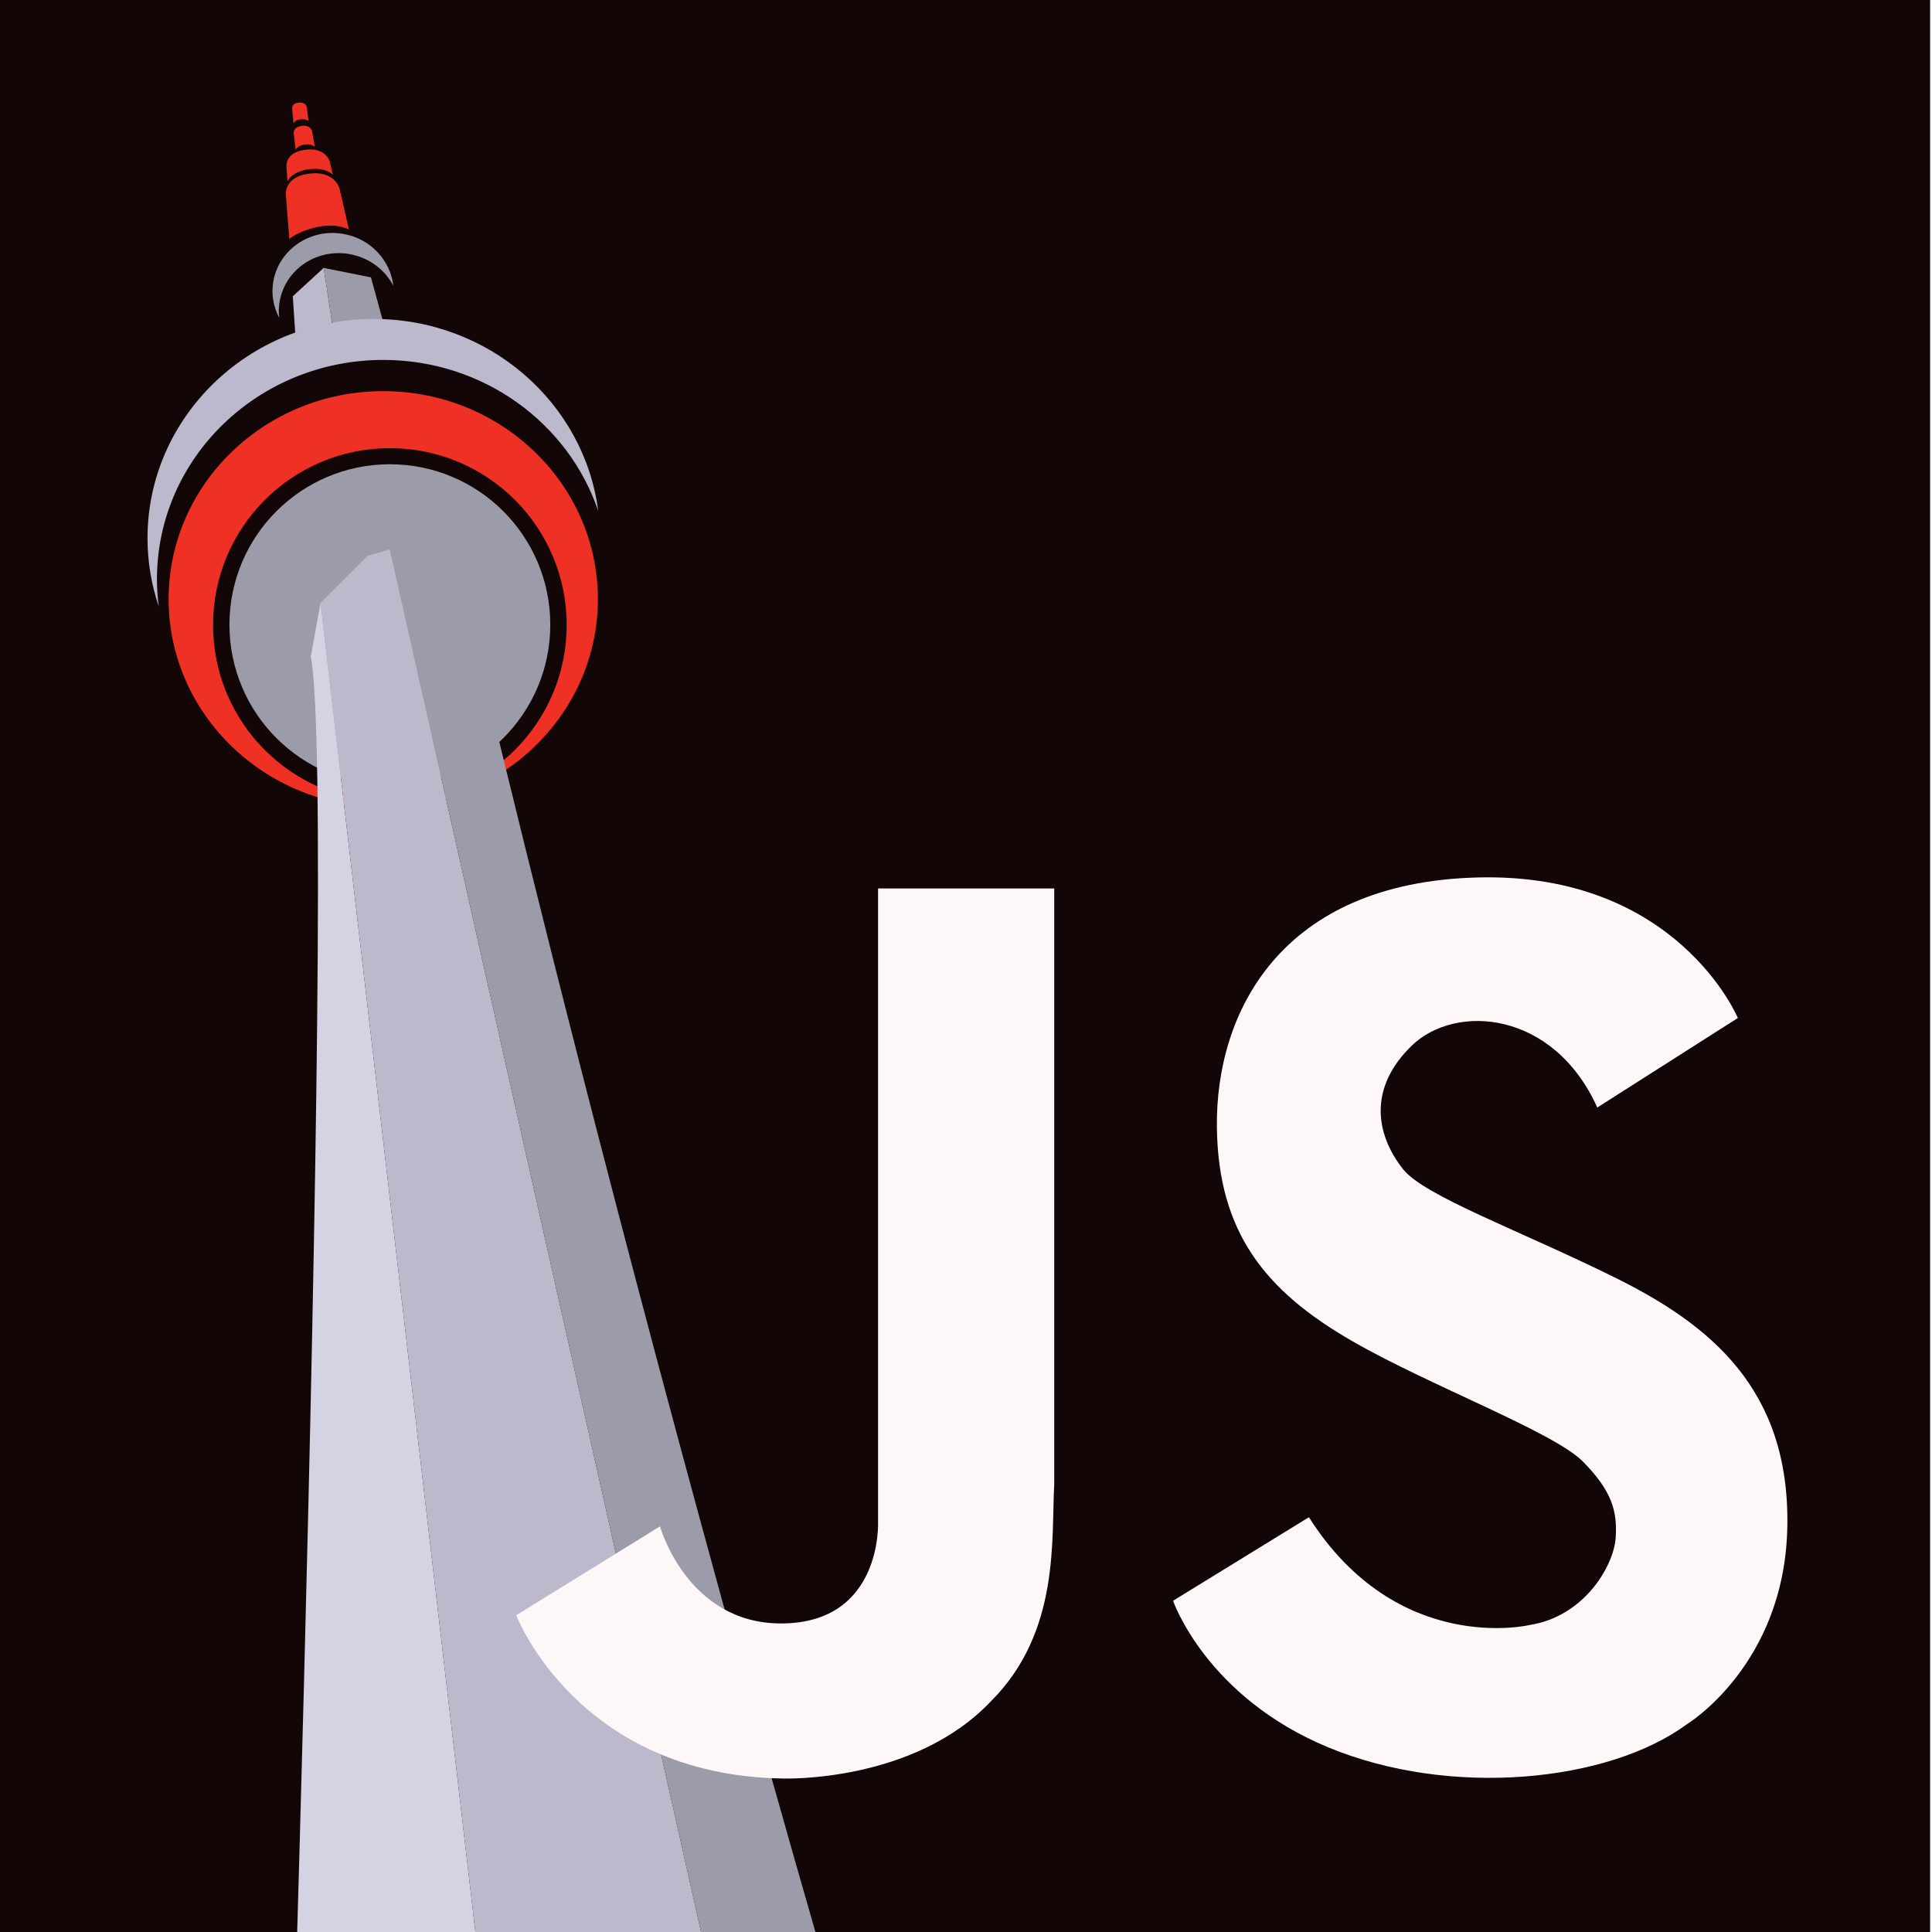
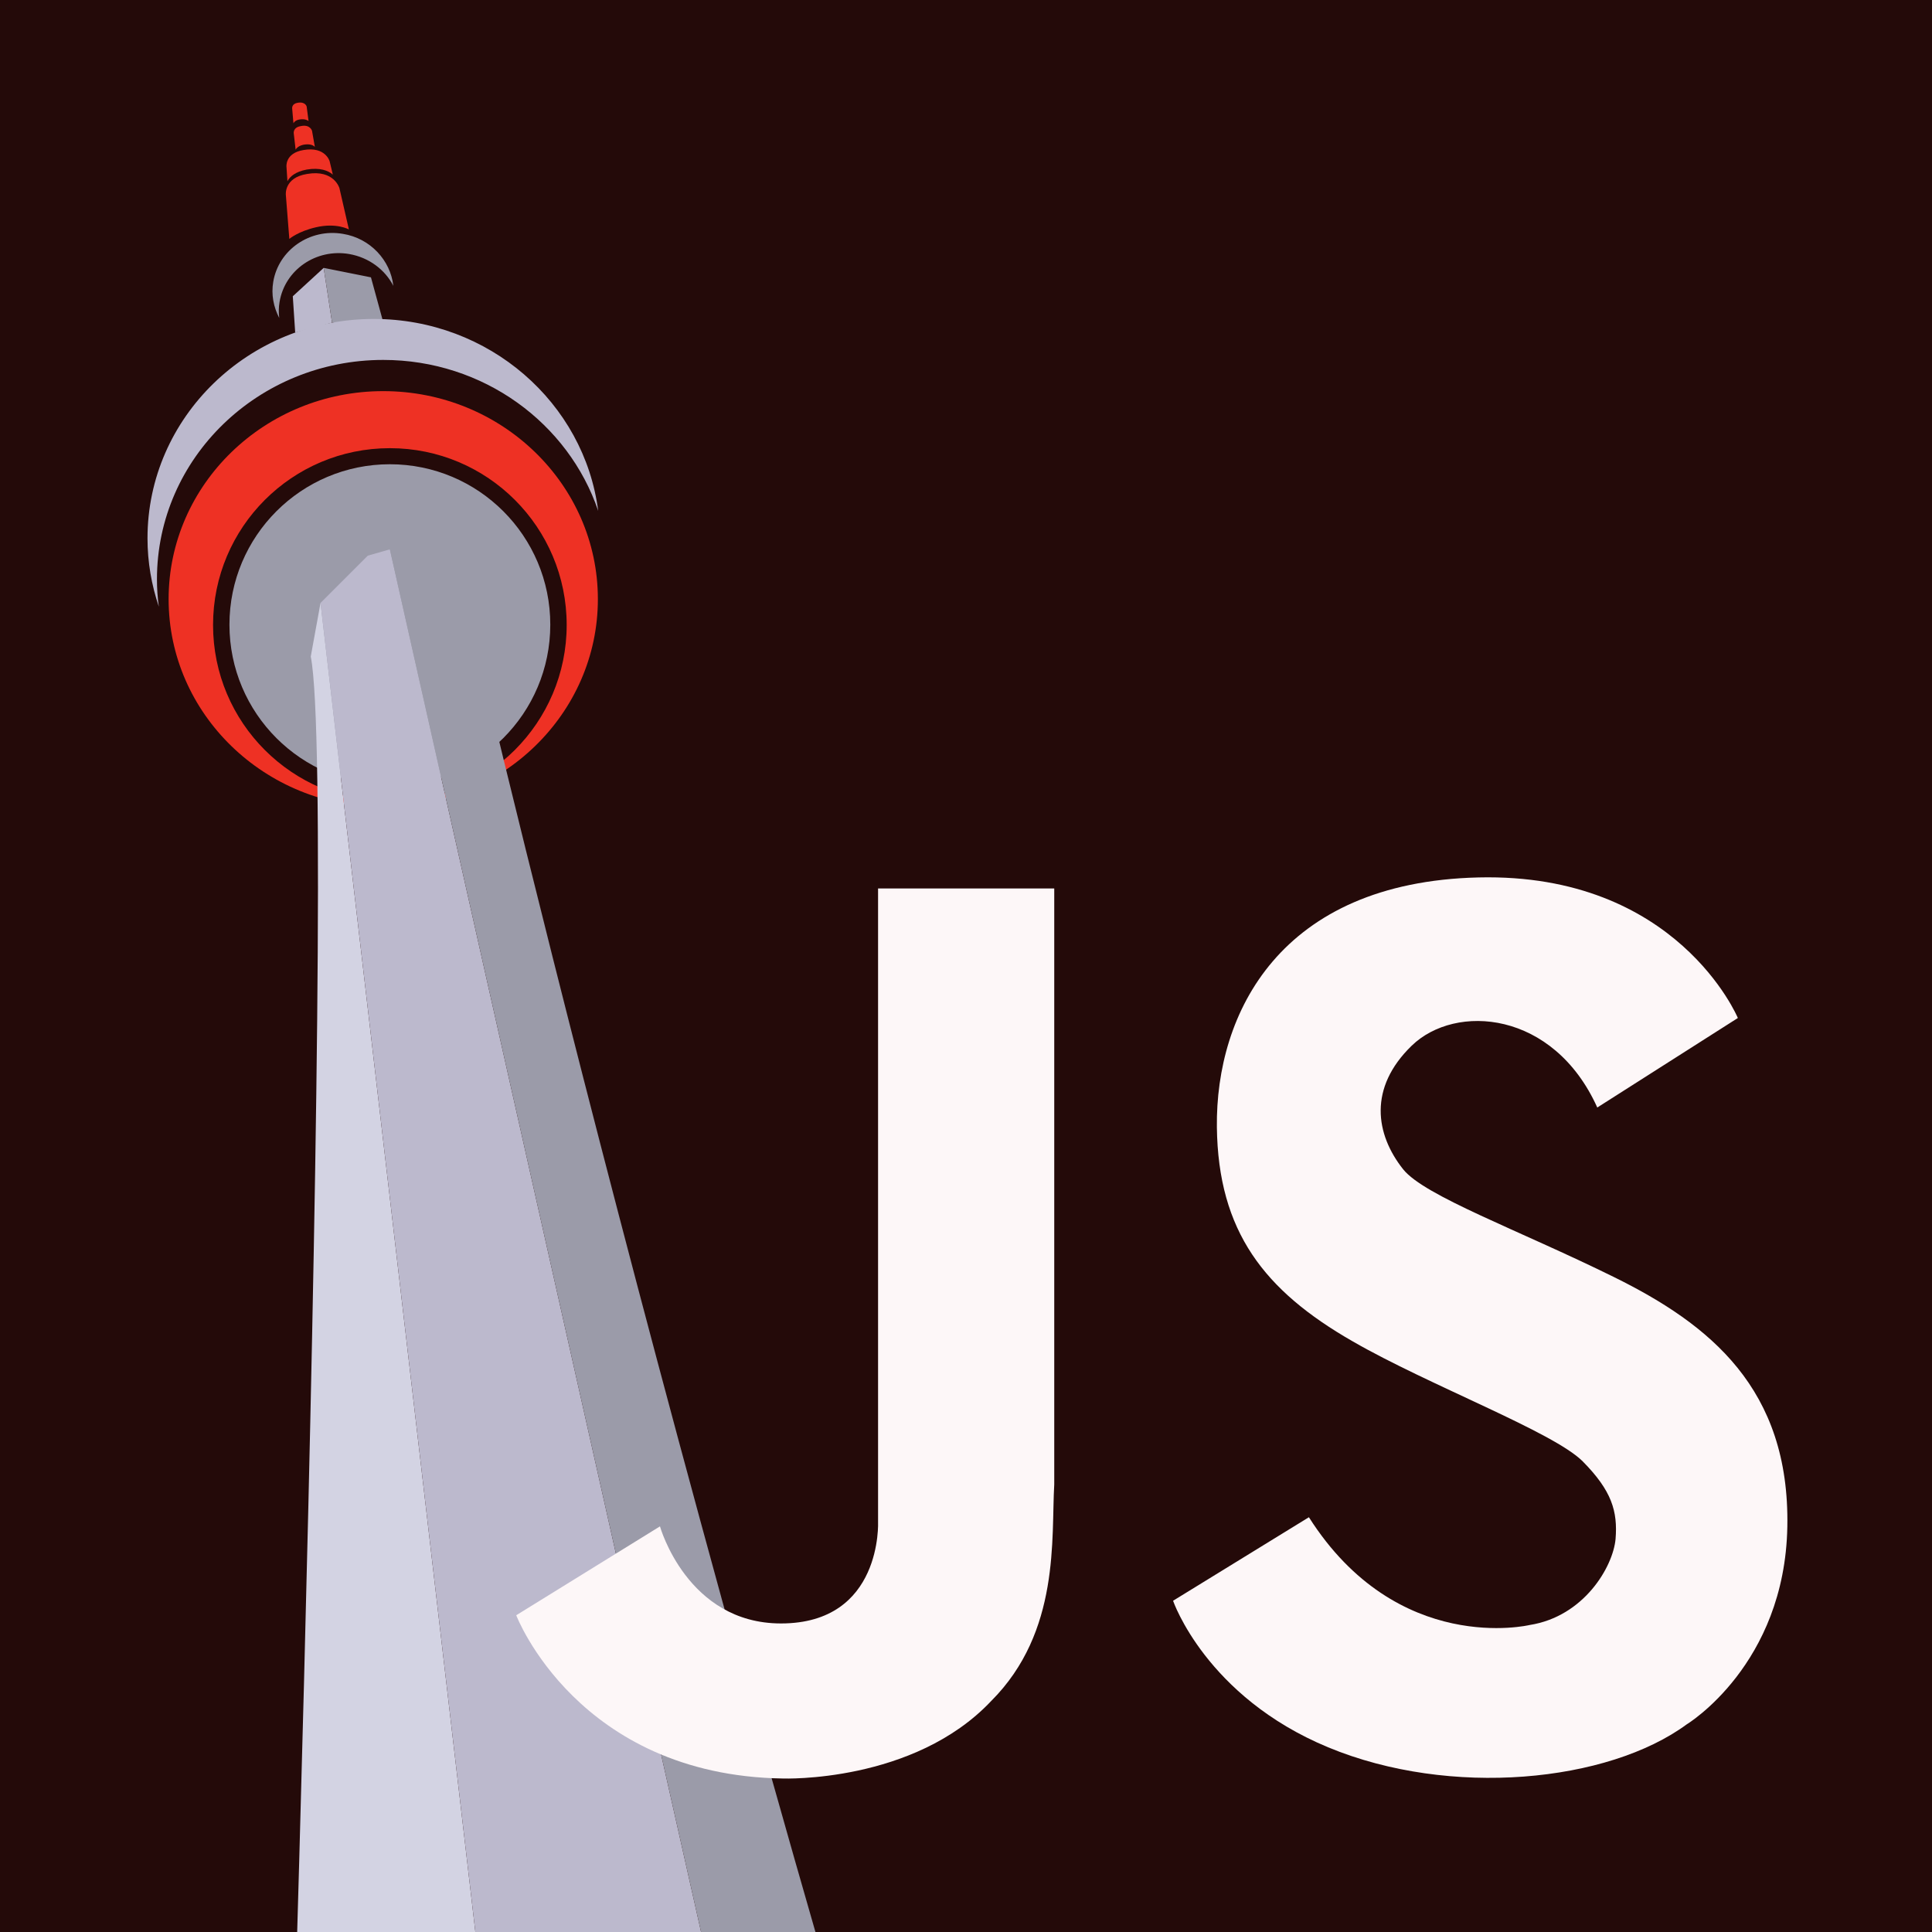
- <svg xmlns="http://www.w3.org/2000/svg" width="100%" height="100%" viewBox="0 0 613 613" version="1.1" xml:space="preserve" style="fill-rule:evenodd;clip-rule:evenodd;stroke-linejoin:round;stroke-miterlimit:2;">
-   <rect id="logo-dark" x="0" y="0" width="612.4" height="613" style="fill:none;" />
-   <clipPath id="_clip1">
-     <rect x="0" y="0" width="612.4" height="613" />
+ <svg xmlns="http://www.w3.org/2000/svg" width="100%" height="100%" viewBox="0 0 613 613">
+   <clipPath id="clip">
+     <rect x="0" y="0" width="613" height="613" />
  </clipPath>
-   <g clip-path="url(#_clip1)">
-     <rect x="0" y="0" width="612.4" height="613" style="fill:#120606;" />
+   <g clip-path="url(#clip)">
+     <rect class="fill-bg-color" x="0" y="0" width="613" height="613" fill="#ee3124" />
+     <rect x="0" y="0" width="613" height="613" fill="#120606" opacity="0.92" />
    <g>
-       <circle cx="123.7" cy="198.2" r="50.9" style="fill:#9b9ba9;" />
-       <path d="M121.6,124.1c-37.6,-0 -68.1,29.6 -68.1,66c-0,36.4 30.5,66 68.1,66c37.6,0 68.1,-29.6 68.1,-66c0,-36.4 -30.5,-66 -68.1,-66Zm2.1,130.3c-31,-0 -56.1,-25.1 -56.1,-56.1c0,-31 25.1,-56.1 56.1,-56.1c31,-0 56.1,25.1 56.1,56.1c0,31 -25.2,56.1 -56.1,56.1Z" style="fill:#ee3124;fill-rule:nonzero;" />
-       <path d="M88.7,95.8c1.7,-10.2 11.6,-17 22.1,-15.2c6.3,1.1 11.4,5 14,10.1c-0.9,-8.1 -7.3,-15.1 -16,-16.5c-10.5,-1.8 -20.4,5.1 -22.1,15.2c-0.7,4.1 0.1,8 1.9,11.5c-0.2,-1.7 -0.2,-3.4 0.1,-5.1Z" style="fill:#9b9ba9;fill-rule:nonzero;" />
-       <path d="M102.7,85l2.659,17.38l-11.698,3.131l-0.761,-11.511l9.8,-9Z" style="fill:#bcb9cd;fill-rule:nonzero;" />
-       <path d="M102.7,85l15,3l3.631,13.25l-15.972,1.13l-2.659,-17.38Z" style="fill:#9b9ba9;fill-rule:nonzero;" />
-       <path d="M49.8,183.8c-0,-38.5 32.2,-69.6 71.8,-69.6c31.8,0 58.8,20.1 68.2,47.9c-4.4,-34.3 -34.6,-60.9 -71.2,-60.9c-39.7,0 -71.8,31.2 -71.8,69.6c0,7.6 1.3,14.9 3.6,21.7c-0.4,-2.8 -0.6,-5.7 -0.6,-8.7Z" style="fill:#bcb9cd;fill-rule:nonzero;" />
-       <path d="M101.7,191.3l74.116,636.2l-88.216,0c0,0 19.9,-574.5 11,-619.2l3.1,-17Z" style="fill:#d3d3e3;fill-rule:nonzero;" />
-       <path d="M123.7,174.3l-7,2l-15,15l74.116,636.2l94.907,0l-147.023,-653.2Z" style="fill:#bcb9cd;fill-rule:nonzero;" />
-       <path d="M123.7,174.3l23,12c0,0 73.028,316.2 177.028,641.2l-53.005,0l-147.023,-653.2Z" style="fill:#9b9ba9;fill-rule:nonzero;" />
-       <path d="M90.7,61.9l1.1,13.9c0,0 2.8,-2.4 8.5,-3.7c6.5,-1.5 10.4,0.7 10.4,0.7l-3,-13.1c0,-0 -1.7,-6 -10.3,-4.5c-7.4,1.2 -6.7,6.7 -6.7,6.7Z" style="fill:#ee3124;fill-rule:nonzero;" />
-       <path d="M91.2,57.5c0.8,-1.5 2.5,-3 6.1,-3.7c4.2,-0.7 6.8,0.3 8.3,1.6l-1,-4.2c0,-0 -1.3,-4.8 -8.3,-3.6c-6,1 -5.4,5.4 -5.4,5.4l0.3,4.5Z" style="fill:#ee3124;fill-rule:nonzero;" />
-       <path d="M93.8,47.5c0.3,-0.6 1.1,-1.3 2.6,-1.6c1.8,-0.3 2.9,0.1 3.5,0.7l-0.9,-5.1c0,0 -0.6,-2.1 -3.5,-1.5c-2.6,0.4 -2.3,2.3 -2.3,2.3l0.6,5.2Z" style="fill:#ee3124;fill-rule:nonzero;" />
-       <path d="M93.1,39.1c0.3,-0.5 0.8,-1 2,-1.2c1.4,-0.2 2.3,0.1 2.8,0.5l-0.6,-4.6c-0,0 -0.4,-1.6 -2.8,-1.2c-2,0.3 -1.8,1.8 -1.8,1.8l0.4,4.7Z" style="fill:#ee3124;fill-rule:nonzero;" />
+       <circle cx="123.7" cy="198.2" r="50.9" fill="#9b9ba9" />
+       <path d="M121.6,124.1c-37.6,-0 -68.1,29.6 -68.1,66c-0,36.4 30.5,66 68.1,66c37.6,0 68.1,-29.6 68.1,-66c0,-36.4 -30.5,-66 -68.1,-66Zm2.1,130.3c-31,-0 -56.1,-25.1 -56.1,-56.1c0,-31 25.1,-56.1 56.1,-56.1c31,-0 56.1,25.1 56.1,56.1c0,31 -25.2,56.1 -56.1,56.1Z" fill="#ee3124" />
+       <path d="M88.7,95.8c1.7,-10.2 11.6,-17 22.1,-15.2c6.3,1.1 11.4,5 14,10.1c-0.9,-8.1 -7.3,-15.1 -16,-16.5c-10.5,-1.8 -20.4,5.1 -22.1,15.2c-0.7,4.1 0.1,8 1.9,11.5c-0.2,-1.7 -0.2,-3.4 0.1,-5.1Z" fill="#9b9ba9" />
+       <path d="M102.7,85l2.659,17.38l-11.698,3.131l-0.761,-11.511l9.8,-9Z" fill="#bcb9cd" />
+       <path d="M102.7,85l15,3l3.631,13.25l-15.972,1.13l-2.659,-17.38Z" fill="#9b9ba9" />
+       <path d="M49.8,183.8c-0,-38.5 32.2,-69.6 71.8,-69.6c31.8,0 58.8,20.1 68.2,47.9c-4.4,-34.3 -34.6,-60.9 -71.2,-60.9c-39.7,0 -71.8,31.2 -71.8,69.6c0,7.6 1.3,14.9 3.6,21.7c-0.4,-2.8 -0.6,-5.7 -0.6,-8.7Z" fill="#bcb9cd" />
+       <path d="M101.7,191.3l74.116,636.2l-88.216,0c0,0 19.9,-574.5 11,-619.2l3.1,-17Z" fill="#d3d3e3" />
+       <path d="M123.7,174.3l-7,2l-15,15l74.116,636.2l94.907,0l-147.023,-653.2Z" fill="#bcb9cd" />
+       <path d="M123.7,174.3l23,12c0,0 73.028,316.2 177.028,641.2l-53.005,0l-147.023,-653.2Z" fill="#9b9ba9" />
+       <path d="M90.7,61.9l1.1,13.9c0,0 2.8,-2.4 8.5,-3.7c6.5,-1.5 10.4,0.7 10.4,0.7l-3,-13.1c0,-0 -1.7,-6 -10.3,-4.5c-7.4,1.2 -6.7,6.7 -6.7,6.7Z" fill="#ee3124" />
+       <path d="M91.2,57.5c0.8,-1.5 2.5,-3 6.1,-3.7c4.2,-0.7 6.8,0.3 8.3,1.6l-1,-4.2c0,-0 -1.3,-4.8 -8.3,-3.6c-6,1 -5.4,5.4 -5.4,5.4l0.3,4.5Z" fill="#ee3124" />
+       <path d="M93.8,47.5c0.3,-0.6 1.1,-1.3 2.6,-1.6c1.8,-0.3 2.9,0.1 3.5,0.7l-0.9,-5.1c0,0 -0.6,-2.1 -3.5,-1.5c-2.6,0.4 -2.3,2.3 -2.3,2.3l0.6,5.2Z" fill="#ee3124" />
+       <path d="M93.1,39.1c0.3,-0.5 0.8,-1 2,-1.2c1.4,-0.2 2.3,0.1 2.8,0.5l-0.6,-4.6c-0,0 -0.4,-1.6 -2.8,-1.2c-2,0.3 -1.8,1.8 -1.8,1.8l0.4,4.7Z" fill="#ee3124" />
    </g>
    <g>
-       <path d="M506.8,351.4l44.6,-28.4c0,-0 -19.2,-46.1 -82.3,-44.6c-63,1.5 -83.4,43.1 -83,79.2c0.4,33.1 15,51.9 43.1,68c24.1,13.9 63.8,28.8 73,38.1c9.2,9.3 11.1,15.8 10.4,24.6c-0.8,8.8 -10,24.6 -27.3,27.3c0,0 -41.9,10 -70,-34.2l-43.1,26.5c0,0 10.4,30.4 49.2,46.5c38.8,16.1 88.8,11.1 113.8,-7.3c0,0 31.1,-18.8 31.9,-62.7c0.8,-43.8 -24.6,-64.2 -55,-79.2c-30.4,-15 -60.1,-25.7 -66.9,-34.2c-8.8,-11.1 -11.1,-25.8 2.7,-39.2c13.9,-13.5 45,-11.2 58.9,19.6Z" style="fill:#fdf7f8;fill-rule:nonzero;" />
-       <path d="M248.4,564.3c0,-0 41.5,1.5 66.1,-24.6c22,-22 19,-51.8 20,-68.7l0,-189.1l-55.9,-0l0,200.9c0,-0 1.5,32.3 -30.8,32.3c-29.8,-0 -38.4,-30.8 -38.4,-30.8l-45.6,28.2c0,0.1 19.5,50.8 84.6,51.8Z" style="fill:#fdf7f8;fill-rule:nonzero;" />
+       <path d="M506.8,351.4l44.6,-28.4c0,-0 -19.2,-46.1 -82.3,-44.6c-63,1.5 -83.4,43.1 -83,79.2c0.4,33.1 15,51.9 43.1,68c24.1,13.9 63.8,28.8 73,38.1c9.2,9.3 11.1,15.8 10.4,24.6c-0.8,8.8 -10,24.6 -27.3,27.3c0,0 -41.9,10 -70,-34.2l-43.1,26.5c0,0 10.4,30.4 49.2,46.5c38.8,16.1 88.8,11.1 113.8,-7.3c0,0 31.1,-18.8 31.9,-62.7c0.8,-43.8 -24.6,-64.2 -55,-79.2c-30.4,-15 -60.1,-25.7 -66.9,-34.2c-8.8,-11.1 -11.1,-25.8 2.7,-39.2c13.9,-13.5 45,-11.2 58.9,19.6Z" fill="#fdf7f8" />
+       <path d="M248.4,564.3c0,-0 41.5,1.5 66.1,-24.6c22,-22 19,-51.8 20,-68.7l0,-189.1l-55.9,-0l0,200.9c0,-0 1.5,32.3 -30.8,32.3c-29.8,-0 -38.4,-30.8 -38.4,-30.8l-45.6,28.2c0,0.1 19.5,50.8 84.6,51.8Z" fill="#fdf7f8" />
    </g>
  </g>
</svg>
